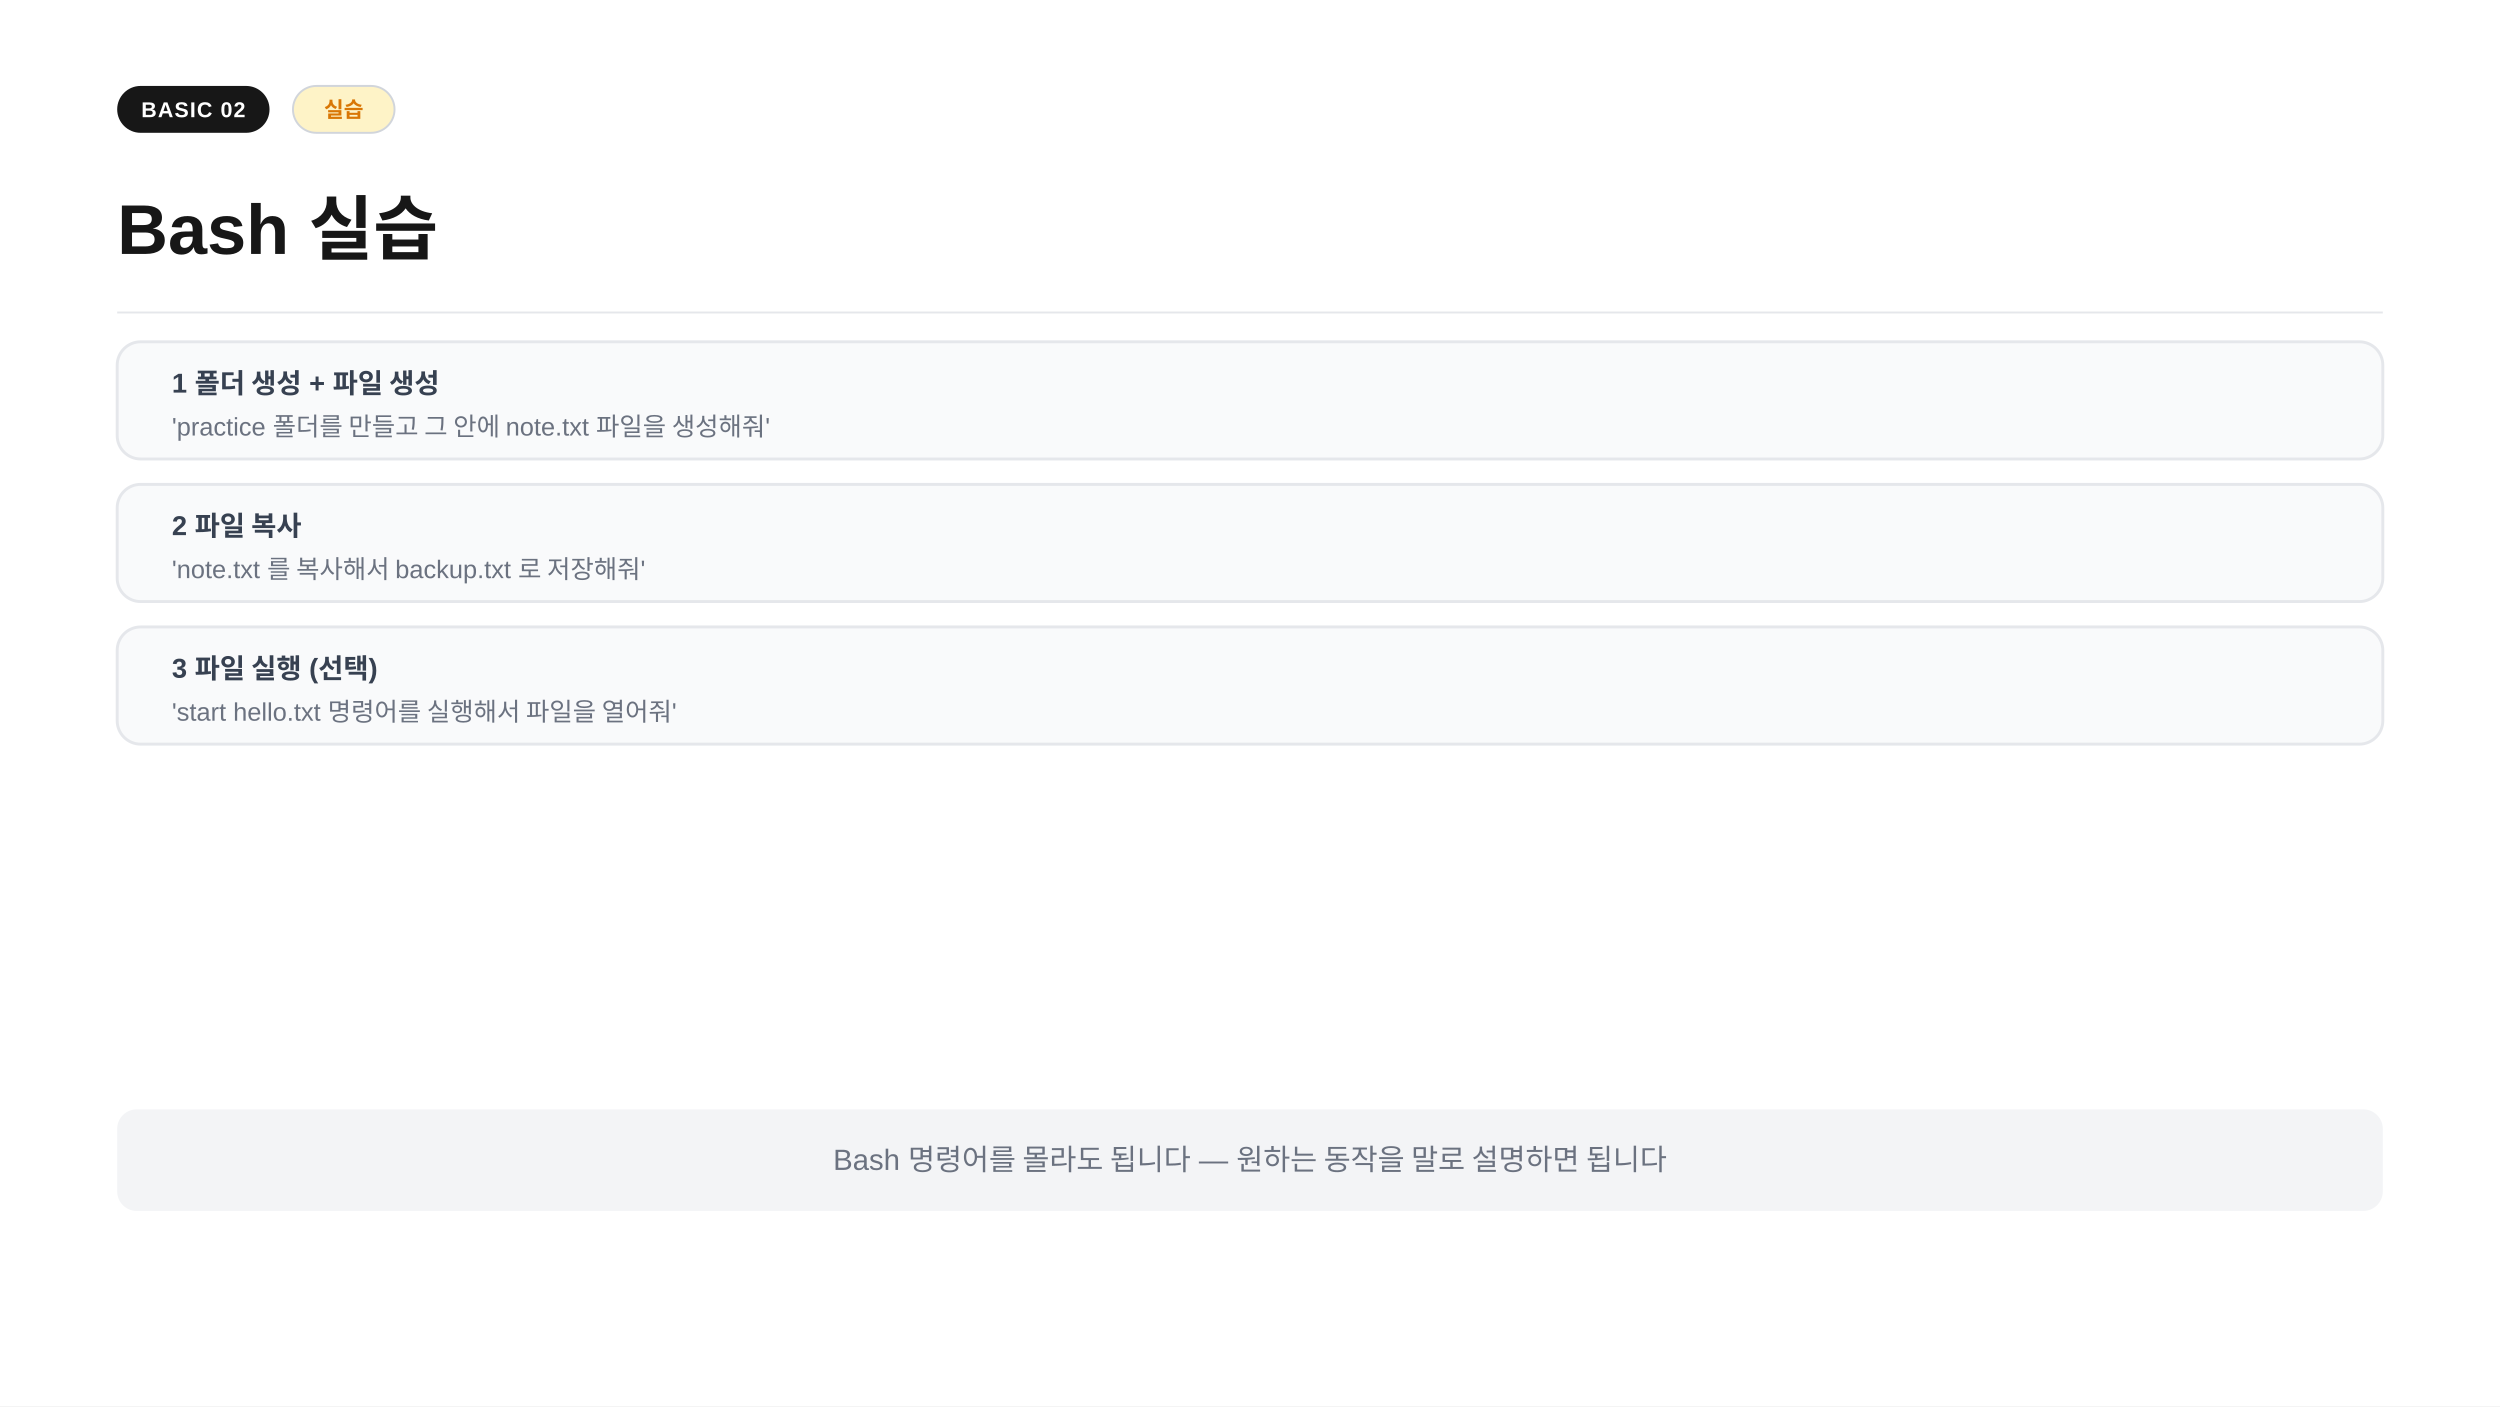
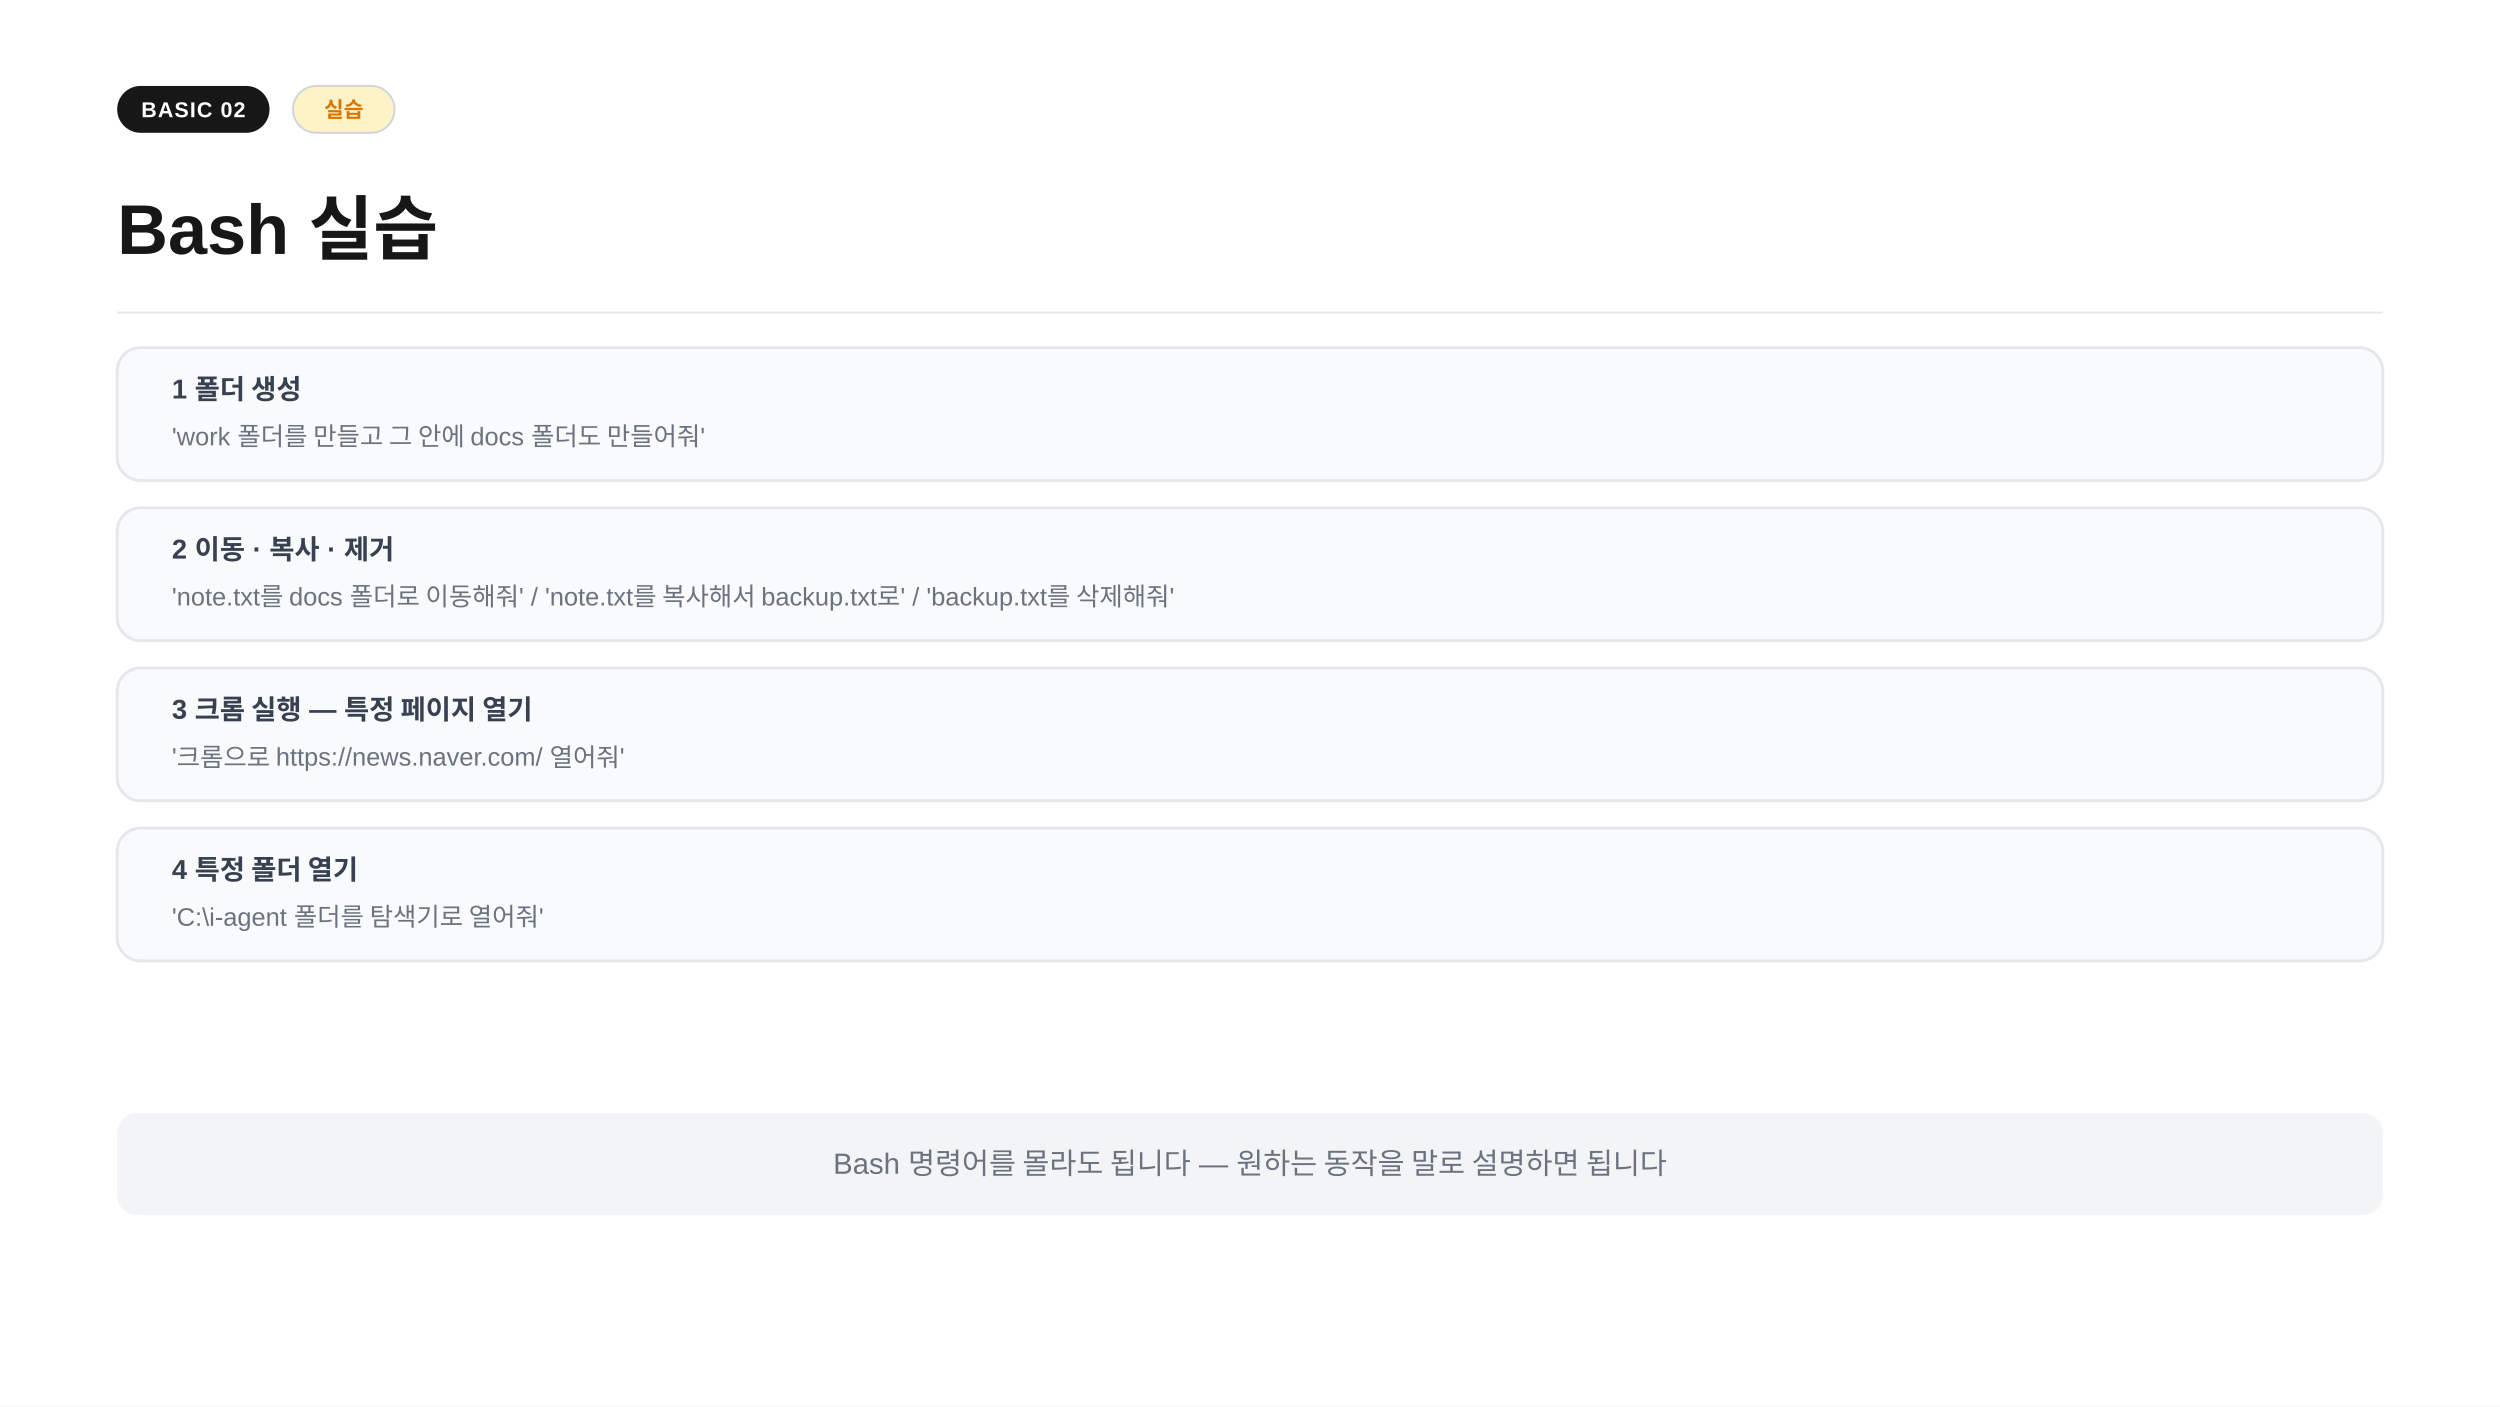
<svg xmlns="http://www.w3.org/2000/svg" width="1280" height="720" viewBox="0 0 1280 720">
  <rect width="1280" height="720" fill="#ffffff" />
  <rect x="60" y="44" width="78" height="24" rx="12" fill="#171717" />
  <text x="99" y="60" text-anchor="middle" font-family="-apple-system,BlinkMacSystemFont,'Segoe UI',Arial,sans-serif" font-size="11" font-weight="700" fill="#ffffff" letter-spacing="0.05em">BASIC 02</text>
  <rect x="150" y="44" width="52" height="24" rx="12" fill="#fef3c7" stroke="#d1d5db" stroke-width="1" />
  <text x="176" y="60" text-anchor="middle" font-family="-apple-system,BlinkMacSystemFont,'Segoe UI',Arial,sans-serif" font-size="11" font-weight="600" fill="#d97706">실습</text>
  <text x="60" y="130" font-family="-apple-system,BlinkMacSystemFont,'Segoe UI',Arial,sans-serif" font-size="36" font-weight="700" fill="#171717">Bash 실습</text>
  <line x1="60" y1="160" x2="1220" y2="160" stroke="#e5e7eb" stroke-width="1" />
-   <rect x="60" y="175" width="1160" height="60" rx="12" fill="#f9fafb" stroke="#e5e7eb" stroke-width="1.5" />
-   <text x="88" y="201" font-family="-apple-system,BlinkMacSystemFont,'Segoe UI',Arial,sans-serif" font-size="14" font-weight="700" fill="#374151">1  폴더 생성 + 파일 생성</text>
-   <text x="88" y="223" font-family="-apple-system,BlinkMacSystemFont,'Segoe UI',Arial,sans-serif" font-size="13" fill="#6b7280">'practice 폴더를 만들고 그 안에 note.txt 파일을 생성해줘'</text>
-   <rect x="60" y="248" width="1160" height="60" rx="12" fill="#f9fafb" stroke="#e5e7eb" stroke-width="1.5" />
-   <text x="88" y="274" font-family="-apple-system,BlinkMacSystemFont,'Segoe UI',Arial,sans-serif" font-size="14" font-weight="700" fill="#374151">2  파일 복사</text>
-   <text x="88" y="296" font-family="-apple-system,BlinkMacSystemFont,'Segoe UI',Arial,sans-serif" font-size="13" fill="#6b7280">'note.txt 를 복사해서 backup.txt 로 저장해줘'</text>
-   <rect x="60" y="321" width="1160" height="60" rx="12" fill="#f9fafb" stroke="#e5e7eb" stroke-width="1.5" />
-   <text x="88" y="347" font-family="-apple-system,BlinkMacSystemFont,'Segoe UI',Arial,sans-serif" font-size="14" font-weight="700" fill="#374151">3  파일 실행 (선택)</text>
-   <text x="88" y="369" font-family="-apple-system,BlinkMacSystemFont,'Segoe UI',Arial,sans-serif" font-size="13" fill="#6b7280">'start hello.txt 명령어를 실행해서 파일을 열어줘'</text>
-   <rect x="60" y="568" width="1160" height="52" rx="10" fill="#f3f4f6" />
-   <text x="640" y="599" text-anchor="middle" font-family="-apple-system,BlinkMacSystemFont,'Segoe UI',Arial,sans-serif" font-size="15" fill="#6b7280">Bash 명령어를 몰라도 됩니다 — 원하는 동작을 말로 설명하면 됩니다</text>
+   <rect x="60" y="178" width="1160" height="68" rx="12" fill="#f9fafb" stroke="#e5e7eb" stroke-width="1.5" />
+   <text x="88" y="204" font-family="-apple-system,BlinkMacSystemFont,'Segoe UI',Arial,sans-serif" font-size="14" font-weight="700" fill="#374151">1  폴더 생성</text>
+   <text x="88" y="228" font-family="-apple-system,BlinkMacSystemFont,'Segoe UI',Arial,sans-serif" font-size="13" fill="#6b7280">'work 폴더를 만들고 그 안에 docs 폴더도 만들어줘'</text>
+   <rect x="60" y="260" width="1160" height="68" rx="12" fill="#f9fafb" stroke="#e5e7eb" stroke-width="1.5" />
+   <text x="88" y="286" font-family="-apple-system,BlinkMacSystemFont,'Segoe UI',Arial,sans-serif" font-size="14" font-weight="700" fill="#374151">2  이동 · 복사 · 제거</text>
+   <text x="88" y="310" font-family="-apple-system,BlinkMacSystemFont,'Segoe UI',Arial,sans-serif" font-size="13" fill="#6b7280">'note.txt를 docs 폴더로 이동해줘' / 'note.txt를 복사해서 backup.txt로' / 'backup.txt를 삭제해줘'</text>
+   <rect x="60" y="342" width="1160" height="68" rx="12" fill="#f9fafb" stroke="#e5e7eb" stroke-width="1.5" />
+   <text x="88" y="368" font-family="-apple-system,BlinkMacSystemFont,'Segoe UI',Arial,sans-serif" font-size="14" font-weight="700" fill="#374151">3  크롬 실행 — 특정 페이지 열기</text>
+   <text x="88" y="392" font-family="-apple-system,BlinkMacSystemFont,'Segoe UI',Arial,sans-serif" font-size="13" fill="#6b7280">'크롬으로 https://news.naver.com/ 열어줘'</text>
+   <rect x="60" y="424" width="1160" height="68" rx="12" fill="#f9fafb" stroke="#e5e7eb" stroke-width="1.5" />
+   <text x="88" y="450" font-family="-apple-system,BlinkMacSystemFont,'Segoe UI',Arial,sans-serif" font-size="14" font-weight="700" fill="#374151">4  특정 폴더 열기</text>
+   <text x="88" y="474" font-family="-apple-system,BlinkMacSystemFont,'Segoe UI',Arial,sans-serif" font-size="13" fill="#6b7280">'C:\i-agent 폴더를 탐색기로 열어줘'</text>
+   <rect x="60" y="570" width="1160" height="52" rx="10" fill="#f3f4f6" />
+   <text x="640" y="601" text-anchor="middle" font-family="-apple-system,BlinkMacSystemFont,'Segoe UI',Arial,sans-serif" font-size="15" fill="#6b7280">Bash 명령어를 몰라도 됩니다 — 원하는 동작을 말로 설명하면 됩니다</text>
</svg>
